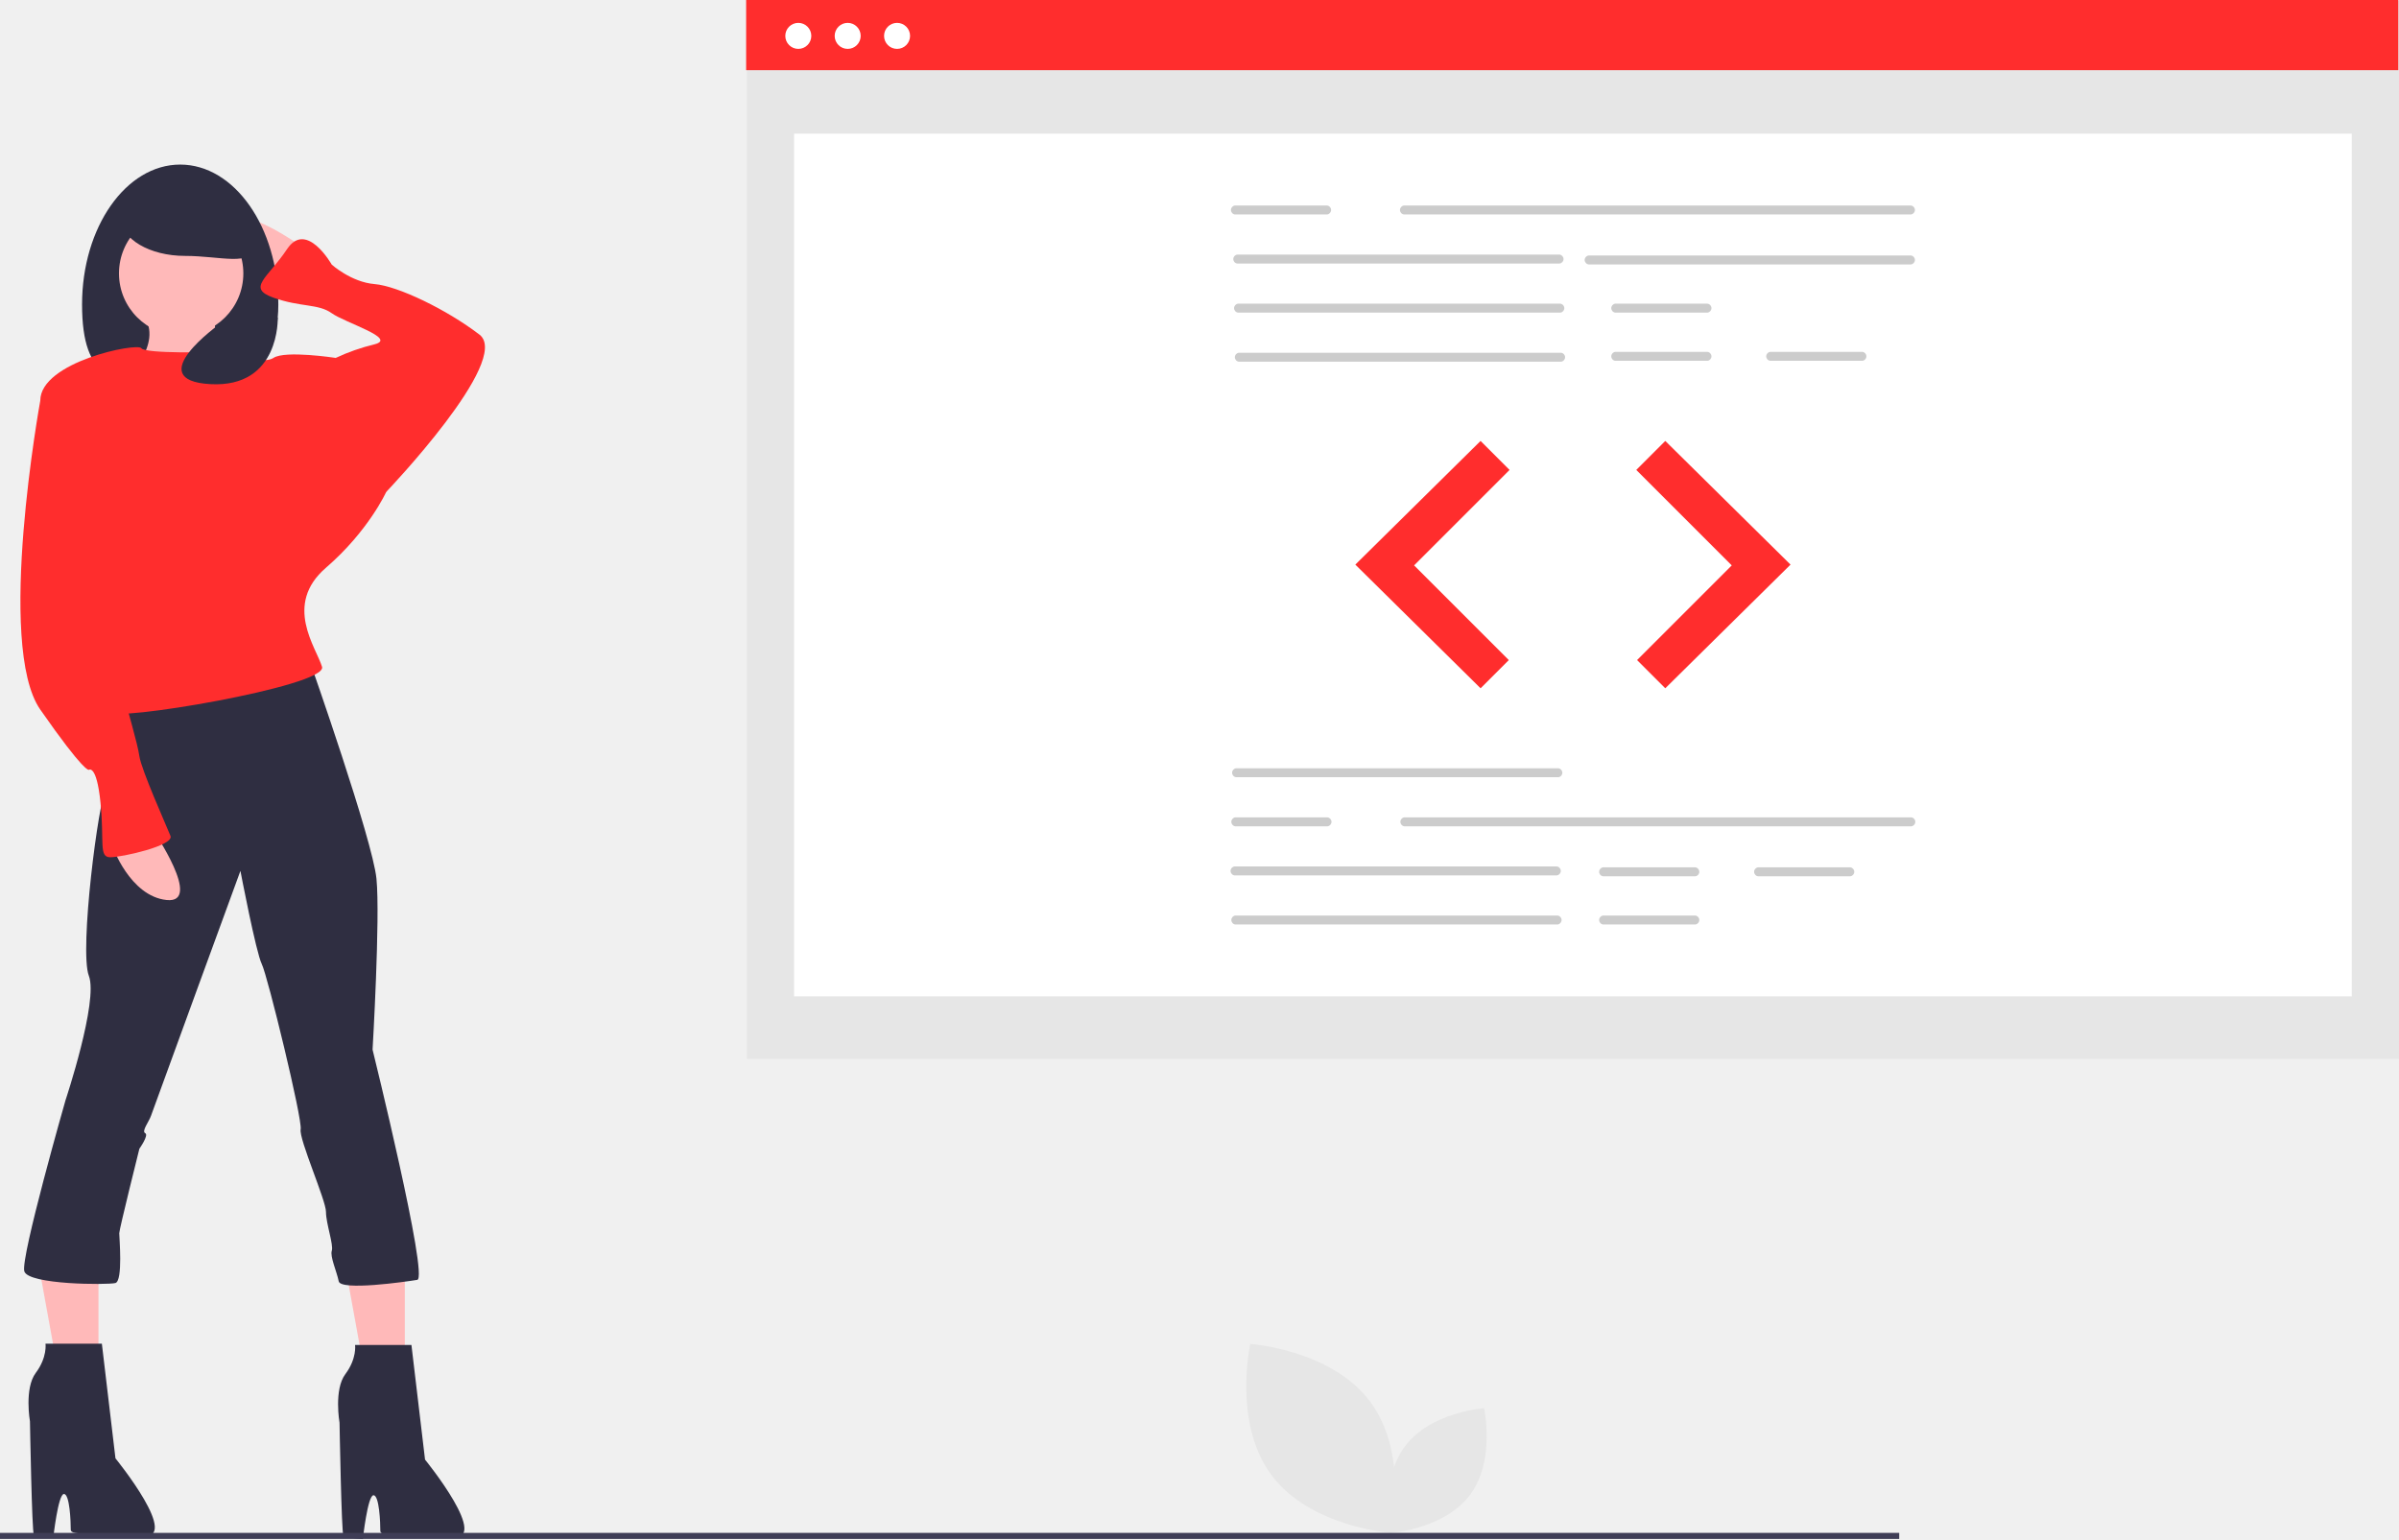
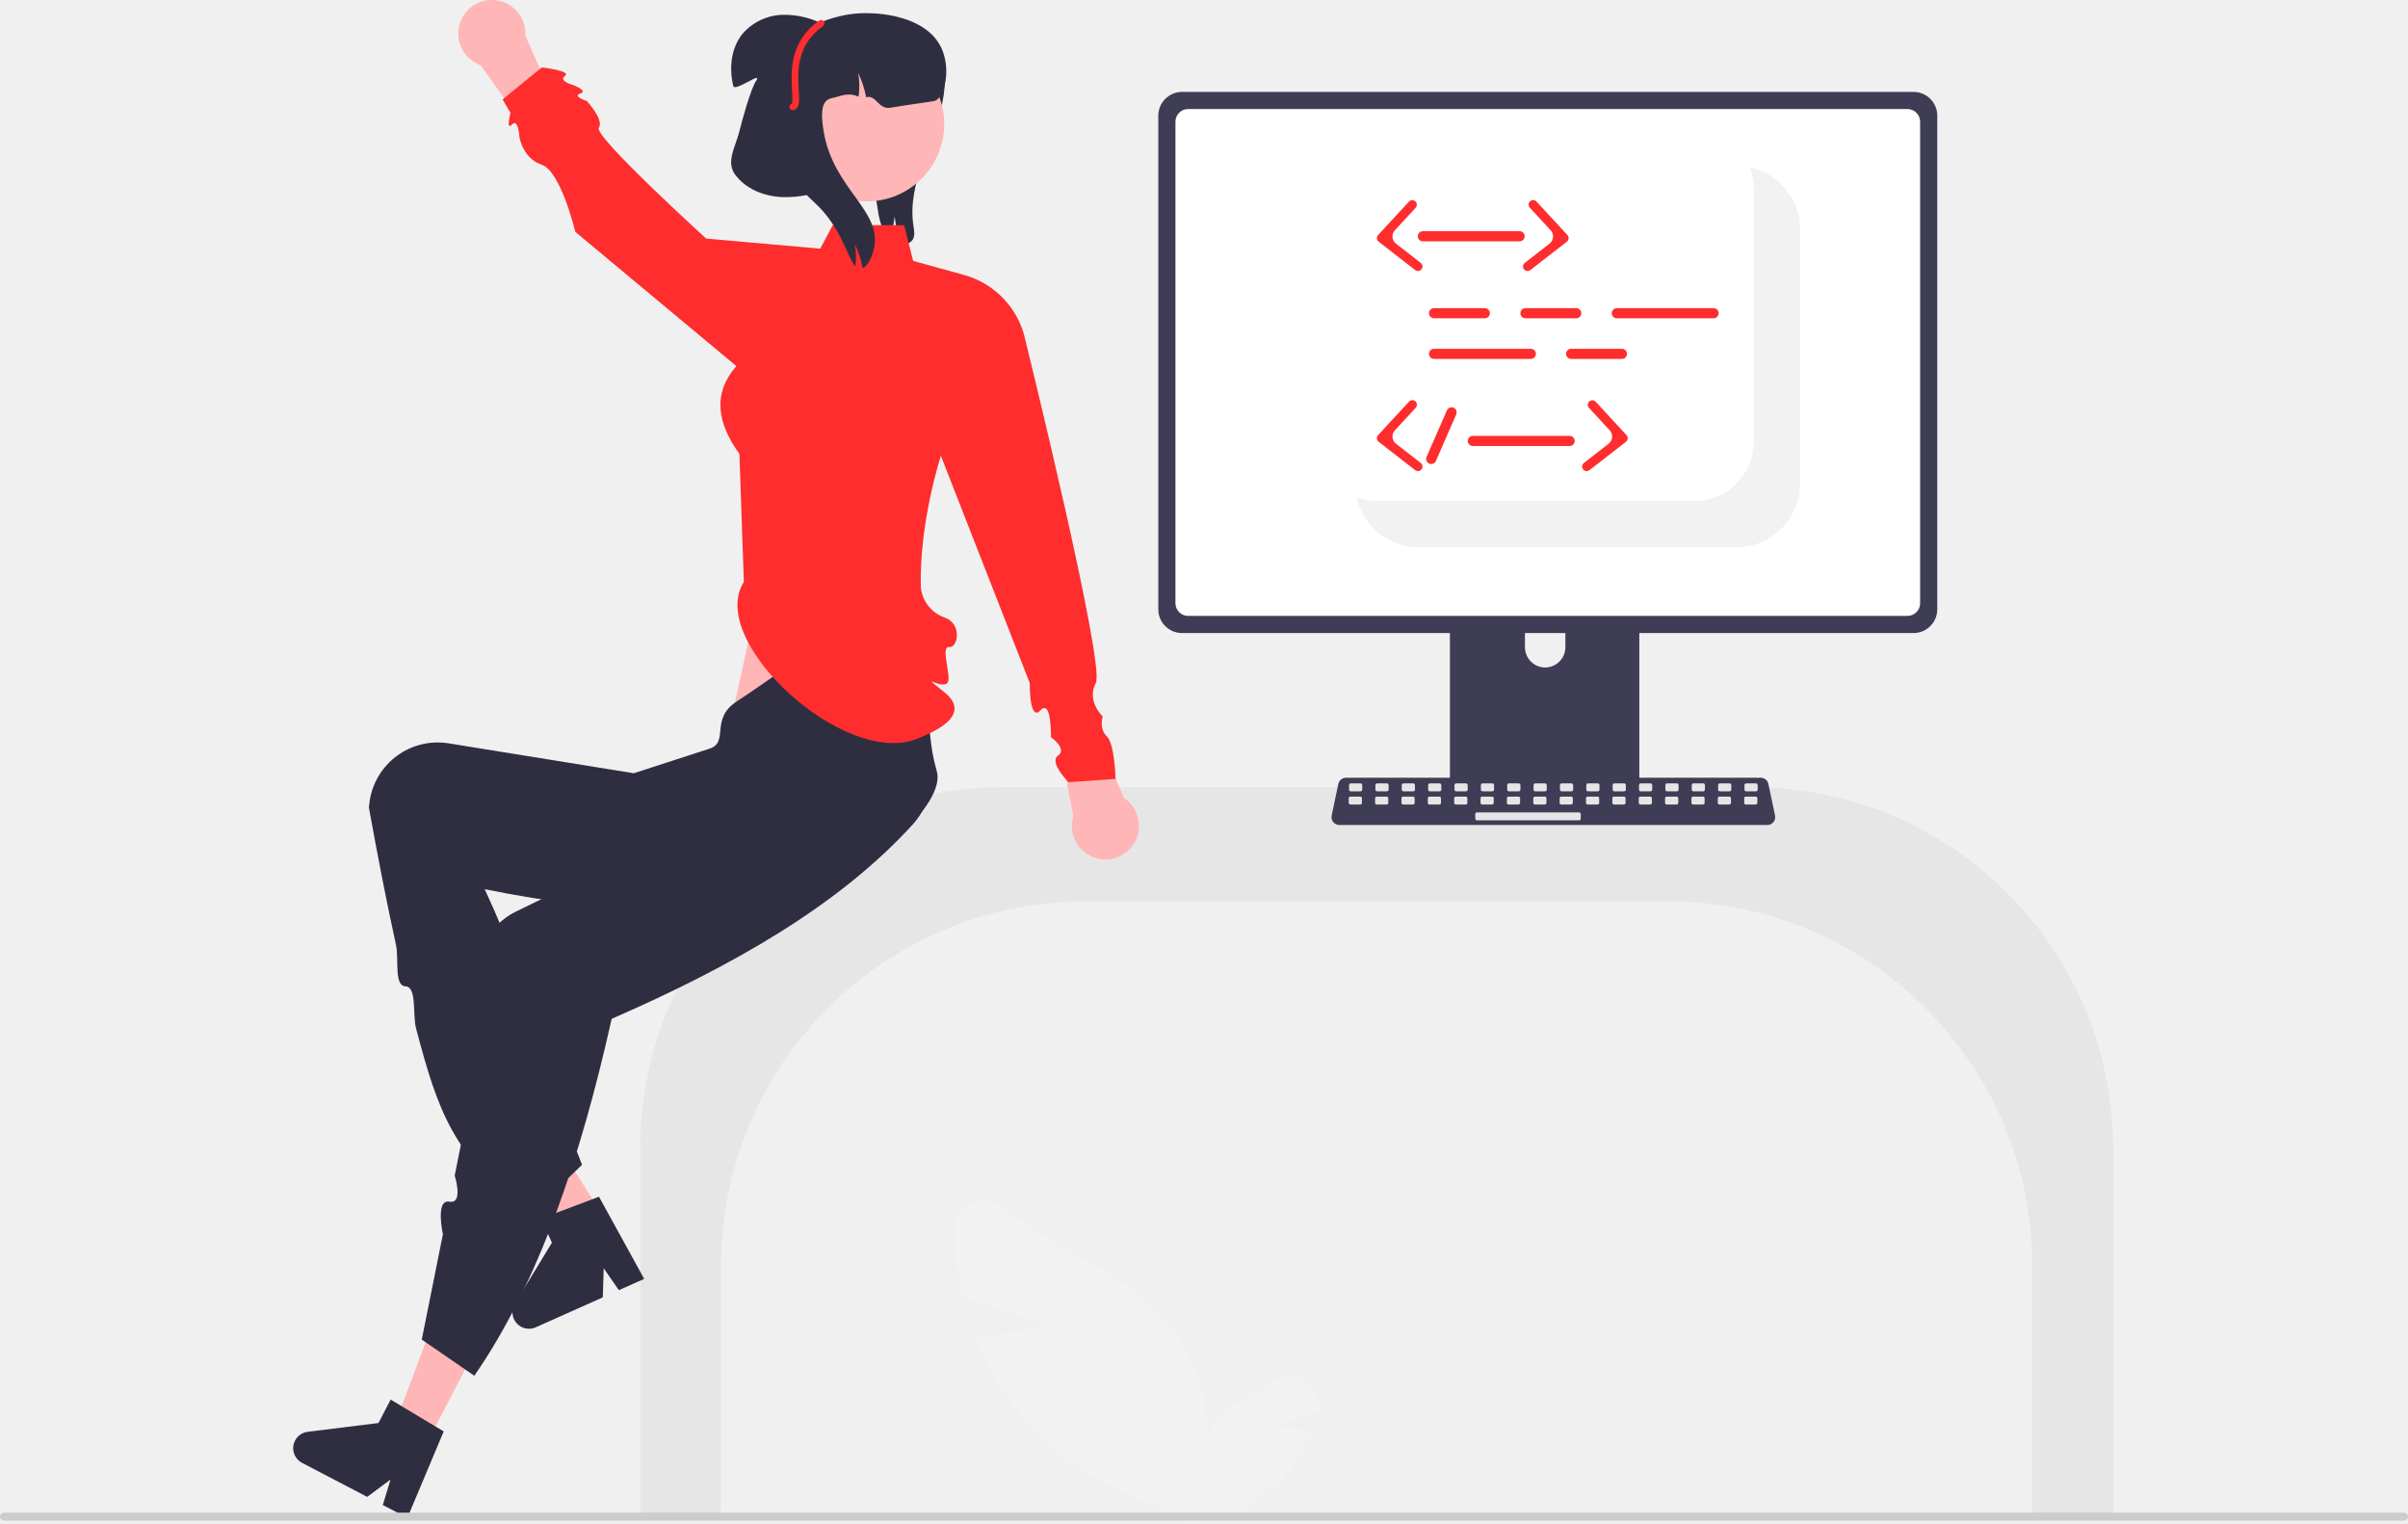
- <svg xmlns="http://www.w3.org/2000/svg" id="b8c64dc2-e86a-49bc-92bf-164106d9e7fb" data-name="Layer 1" width="887.873" height="569.68" viewBox="0 0 887.873 569.68">
-   <rect x="276.411" y="0.347" width="611.461" height="391.607" fill="#e6e6e6" />
-   <rect x="293.896" y="49.464" width="576.492" height="319.322" fill="#fff" />
-   <rect x="276.15" width="611.461" height="25.977" fill="#FF2D2D" />
-   <circle cx="295.454" cy="13.281" r="4.815" fill="#fff" />
-   <circle cx="313.73" cy="13.281" r="4.815" fill="#fff" />
-   <circle cx="332.005" cy="13.281" r="4.815" fill="#fff" />
-   <path d="M863.33,244.533H675.643a1.666,1.666,0,0,1,0-3.303H863.33a1.666,1.666,0,0,1,0,3.303Z" transform="translate(-156.0636 -165.16)" fill="#ccc" />
-   <path d="M733.282,262.7H613.95a1.666,1.666,0,0,1,0-3.303H733.282a1.666,1.666,0,0,1,0,3.303Z" transform="translate(-156.0636 -165.16)" fill="#ccc" />
-   <path d="M863.33,263.03H743.999a1.666,1.666,0,0,1,0-3.303h119.332a1.666,1.666,0,0,1,0,3.303Z" transform="translate(-156.0636 -165.16)" fill="#ccc" />
-   <path d="M733.571,280.867H614.24a1.666,1.666,0,0,1,0-3.303H733.571a1.666,1.666,0,0,1,0,3.303Z" transform="translate(-156.0636 -165.16)" fill="#ccc" />
-   <path d="M733.861,299.035H614.529a1.666,1.666,0,0,1,0-3.303H733.861a1.666,1.666,0,0,1,0,3.303Z" transform="translate(-156.0636 -165.16)" fill="#ccc" />
-   <path d="M788.024,280.867H753.846a1.666,1.666,0,0,1,0-3.303h34.178a1.666,1.666,0,0,1,0,3.303Z" transform="translate(-156.0636 -165.16)" fill="#ccc" />
-   <path d="M788.024,298.705H753.846a1.666,1.666,0,0,1,0-3.303h34.178a1.666,1.666,0,0,1,0,3.303Z" transform="translate(-156.0636 -165.16)" fill="#ccc" />
-   <path d="M845.373,298.705h-34.178a1.666,1.666,0,0,1,0-3.303h34.178a1.666,1.666,0,0,1,0,3.303Z" transform="translate(-156.0636 -165.16)" fill="#ccc" />
-   <path d="M647.259,244.533h-34.178a1.666,1.666,0,0,1,0-3.303h34.178a1.666,1.666,0,0,1,0,3.303Z" transform="translate(-156.0636 -165.16)" fill="#ccc" />
-   <path d="M732.847,452.838H613.515a1.666,1.666,0,0,1,0-3.303h119.332a1.666,1.666,0,0,1,0,3.303Z" transform="translate(-156.0636 -165.16)" fill="#ccc" />
-   <path d="M732.268,489.173H612.936a1.666,1.666,0,0,1,0-3.303h119.332a1.666,1.666,0,0,1,0,3.303Z" transform="translate(-156.0636 -165.16)" fill="#ccc" />
-   <path d="M732.558,507.341H613.226a1.666,1.666,0,0,1,0-3.303h119.332a1.666,1.666,0,0,1,0,3.303Z" transform="translate(-156.0636 -165.16)" fill="#ccc" />
-   <path d="M783.534,489.504H749.357a1.666,1.666,0,0,1,0-3.303h34.178a1.666,1.666,0,0,1,0,3.303Z" transform="translate(-156.0636 -165.16)" fill="#ccc" />
-   <path d="M783.534,507.341H749.357a1.666,1.666,0,0,1,0-3.303h34.178a1.666,1.666,0,0,1,0,3.303Z" transform="translate(-156.0636 -165.16)" fill="#ccc" />
-   <path d="M840.883,489.504H806.706a1.666,1.666,0,0,1,0-3.303h34.178a1.666,1.666,0,0,1,0,3.303Z" transform="translate(-156.0636 -165.16)" fill="#ccc" />
-   <path d="M863.475,471.006H675.788a1.666,1.666,0,0,1,0-3.303H863.475a1.666,1.666,0,0,1,0,3.303Z" transform="translate(-156.0636 -165.16)" fill="#ccc" />
-   <path d="M647.403,471.006h-34.178a1.666,1.666,0,0,1,0-3.303h34.178a1.666,1.666,0,0,1,0,3.303Z" transform="translate(-156.0636 -165.16)" fill="#ccc" />
-   <polygon points="547.965 163.221 501.622 208.985 547.965 254.748 558.392 244.321 523.345 209.274 558.681 173.938 547.965 163.221" fill="#e6e6e6" />
-   <polygon points="616.32 163.221 662.662 208.985 616.32 254.748 605.893 244.321 640.939 209.274 605.603 173.938 616.32 163.221" fill="#e6e6e6" />
-   <polygon points="547.965 163.221 501.622 208.985 547.965 254.748 558.392 244.321 523.345 209.274 558.681 173.938 547.965 163.221" fill="#FF2D2D" />
-   <polygon points="616.32 163.221 662.662 208.985 616.32 254.748 605.893 244.321 640.939 209.274 605.603 173.938 616.32 163.221" fill="#FF2D2D" />
-   <path d="M626.667,711.195c14.42,19.311,44.352,21.344,44.352,21.344s6.554-29.277-7.866-48.588-44.352-21.344-44.352-21.344S612.247,691.884,626.667,711.195Z" transform="translate(-156.0636 -165.16)" fill="#e6e6e6" />
-   <path d="M700.123,718.455c-9.515,12.743-29.267,14.084-29.267,14.084s-4.324-19.319,5.191-32.062,29.267-14.084,29.267-14.084S709.638,705.712,700.123,718.455Z" transform="translate(-156.0636 -165.16)" fill="#e6e6e6" />
-   <polygon points="149.825 460.994 149.825 511.12 135.503 511.12 125.956 458.607 149.825 460.994" fill="#ffb9b9" />
-   <polygon points="36.445 460.994 36.445 511.12 22.124 511.12 12.576 458.607 36.445 460.994" fill="#ffb9b9" />
-   <path d="M268.061,256.642s-23.014-16.541-25.891-8.63S259.431,270.307,259.431,270.307Z" transform="translate(-156.0636 -165.16)" fill="#ffb9b9" />
-   <path d="M186.433,277.858c0,28.598,12.313,29.487,32.371,29.487s40.267-.889,40.267-29.487-16.261-51.782-36.319-51.782S186.433,249.26,186.433,277.858Z" transform="translate(-156.0636 -165.16)" fill="#2f2e41" />
-   <path d="M235.698,277.499s-2.877,21.576,10.788,23.014-44.59,5.753-44.59,5.753,15.103-13.665,7.192-24.452S235.698,277.499,235.698,277.499Z" transform="translate(-156.0636 -165.16)" fill="#ffb9b9" />
-   <path d="M308.336,662.983l5.034,42.432s25.172,30.925,9.349,28.768-25.891.459-25.891-2.418-.372-13.155-2.53-13.155-3.943,16.23-3.943,16.23-6.473-.49-7.192-1.209-1.438-41.88-1.438-41.88-2.158-12.226,2.158-17.98,3.596-10.788,3.596-10.788Z" transform="translate(-156.0636 -165.16)" fill="#2f2e41" />
-   <path d="M193.763,662.517l5.034,42.432s25.172,30.925,9.349,28.768-25.891.459-25.891-2.418-.372-13.155-2.53-13.155-3.943,16.23-3.943,16.23-6.473-.49-7.192-1.209-1.438-41.88-1.438-41.88-2.158-12.226,2.158-17.98,3.596-10.788,3.596-10.788Z" transform="translate(-156.0636 -165.16)" fill="#2f2e41" />
-   <path d="M270.938,410.548s23.014,65.446,24.452,79.83-1.438,63.289-1.438,63.289,20.856,84.499,16.541,85.218-28.346,4.129-29.065.533-3.283-9.163-2.564-11.321S276.707,618.028,276.707,613.713s-10.084-26.964-9.365-30.559-12.226-56.816-14.384-61.131-7.911-34.521-7.911-34.521-32.363,88.46-33.083,90.618-3.596,5.754-2.158,6.473-2.158,5.754-2.158,5.754-7.452,29.84-7.452,31.279,1.438,17.719-1.438,18.438-32.261.673-33.7-4.361,15.261-63.336,15.261-63.336,12.226-36.679,8.63-46.028,3.596-65.446,6.473-69.761,3.596-30.206,3.596-30.206Z" transform="translate(-156.0636 -165.16)" fill="#2f2e41" />
-   <circle cx="67.048" cy="101.191" r="23.014" fill="#ffb9b9" />
-   <path d="M235.698,295.478s-25.891.719-27.329-1.438-37.398,5.034-37.398,19.418,20.856,70.48,20.856,70.48,7.911,40.275,5.753,44.59,79.83-9.349,77.672-16.541-14.384-23.014,1.438-36.679,22.295-28.048,22.295-28.048l-18.699-49.624s-18.699-2.877-23.014,0S235.698,295.478,235.698,295.478Z" transform="translate(-156.0636 -165.16)" fill="#FF2D2D" />
-   <path d="M293.952,350.856l5.034-3.596s46.747-48.905,34.521-58.254S303.301,271.026,294.671,270.307s-15.822-7.192-15.822-7.192-9.349-16.541-16.541-5.753-15.103,14.384-5.034,17.98,16.541,2.158,21.576,5.754,24.452,9.349,15.822,11.507a77.195,77.195,0,0,0-14.384,5.034L270.938,314.177Z" transform="translate(-156.0636 -165.16)" fill="#FF2D2D" />
-   <path d="M212.684,472.399s18.699,27.329,5.034,25.891-20.137-20.137-20.137-20.137Z" transform="translate(-156.0636 -165.16)" fill="#ffb9b9" />
-   <path d="M176.005,309.862l-5.034,3.596s-16.541,90.618,0,114.351,17.98,22.295,17.98,22.295,2.877-2.158,4.315,12.226-.719,20.137,3.596,20.137,23.733-4.315,22.295-7.911-10.788-24.452-11.507-29.487-4.315-16.541-5.753-23.014,6.473-10.069,2.877-23.733-8.63-38.117-8.63-43.151S176.005,309.862,176.005,309.862Z" transform="translate(-156.0636 -165.16)" fill="#FF2D2D" />
-   <path d="M200.817,245.854c0,7.745,10.626,14.024,23.733,14.024s25.172,4.149,25.172-3.596-12.064-24.452-25.172-24.452S200.817,238.109,200.817,245.854Z" transform="translate(-156.0636 -165.16)" fill="#2f2e41" />
-   <path d="M258.856,282.712s.969,26.071-24.939,24.633,3.501-22.285,3.501-22.285Z" transform="translate(-156.0636 -165.16)" fill="#2f2e41" />
-   <rect y="567.379" width="702.906" height="2.241" fill="#3f3d56" />
+ <svg xmlns="http://www.w3.org/2000/svg" data-name="Layer 1" width="717.67" height="453.964" viewBox="0 0 717.67 453.964">
+   <path d="M527.601,309.438a3.827,3.827,0,0,1-4.314,1.257,5.829,5.829,0,0,1-.679-.248,28.826,28.826,0,0,0-.367-7.989,21.362,21.362,0,0,1-1.64,6.57,8.911,8.911,0,0,1-1.76-2.513,22.425,22.425,0,0,1-1.603-6.046c-1.204-7.088-2.393-14.462-.428-21.389,2.879-10.119,11.957-17.393,15.749-27.211l1.868-1.677c3.198,5.445,3.339,12.212,2.036,18.387-1.297,6.187-3.909,11.994-5.975,17.96s-3.613,12.313-2.655,18.556C528.054,306.566,528.39,308.181,527.601,309.438Z" transform="translate(-255.6148 -237.9612)" fill="#2f2e41" />
+   <polygon points="230.469 157.098 218.295 212.779 271.469 230.098 263.65 157.098 230.469 157.098" fill="#ffb6b6" />
+   <path d="M861.314,690.559h24.096V580.09A107.653,107.653,0,0,0,777.879,472.559H553.94A107.653,107.653,0,0,0,446.41,580.09V690.559h24.096V615.09A108.654,108.654,0,0,1,579.036,506.559H752.783A108.654,108.654,0,0,1,861.314,615.09Z" transform="translate(-255.6148 -237.9612)" fill="#e6e6e6" />
+   <path d="M568.509,632.767l-25.68-7.775a88.484,88.484,0,0,1-2.509-20.963,8.399,8.399,0,0,1,13.815-6.355c13.773,11.814,33.948,18.118,46.968,31.58a52.073,52.073,0,0,1,13.888,42.946l5.621,18.181a87.259,87.259,0,0,1-63.977-35.285,84.287,84.287,0,0,1-10.122-18.565C557.405,635.296,568.509,632.767,568.509,632.767Z" transform="translate(-255.6148 -237.9612)" fill="#f2f2f2" />
+   <path d="M635.438,662.54l13.098-3.966q.025-.104.05-.209a8.409,8.409,0,0,0-12.483-9.094c-5.946,3.532-12.548,6.573-17.289,11.476a26.559,26.559,0,0,0-7.083,21.904l-2.867,9.273a44.505,44.505,0,0,0,32.63-17.996,42.989,42.989,0,0,0,5.162-9.469C641.101,663.83,635.438,662.54,635.438,662.54Z" transform="translate(-255.6148 -237.9612)" fill="#f2f2f2" />
+   <path d="M741.463,391.091H690.458a2.721,2.721,0,0,0-2.717,2.724v80.574h56.447V393.815A2.723,2.723,0,0,0,741.463,391.091Zm-25.331,45.781a6.051,6.051,0,0,1-6.023-6.023v-9.293a6.023,6.023,0,0,1,12.046,0v9.293a6.051,6.051,0,0,1-6.023,6.023Z" transform="translate(-255.6148 -237.9612)" fill="#3f3d56" />
+   <path d="M825.924,265.347H607.895a7.078,7.078,0,0,0-7.066,7.066V419.54a7.073,7.073,0,0,0,7.066,7.066h218.029a7.073,7.073,0,0,0,7.066-7.066V272.413A7.078,7.078,0,0,0,825.924,265.347Z" transform="translate(-255.6148 -237.9612)" fill="#3f3d56" />
+   <path d="M824.104,270.45H609.717a3.787,3.787,0,0,0-3.779,3.787V417.718a3.786,3.786,0,0,0,3.779,3.779H824.104a3.786,3.786,0,0,0,3.779-3.779V274.237A3.787,3.787,0,0,0,824.104,270.45Z" transform="translate(-255.6148 -237.9612)" fill="#fff" />
+   <path d="M687.565,471.812v7.774a1.523,1.523,0,0,0,1.52,1.52h53.758a1.527,1.527,0,0,0,1.52-1.52V471.812Z" transform="translate(-255.6148 -237.9612)" fill="#3f3d56" />
+   <path d="M782.345,483.811H654.796a2.346,2.346,0,0,1-2.296-2.83l1.979-9.4a2.356,2.356,0,0,1,2.296-1.863H780.366a2.356,2.356,0,0,1,2.296,1.863l1.979,9.4a2.346,2.346,0,0,1-2.296,2.83Z" transform="translate(-255.6148 -237.9612)" fill="#3f3d56" />
+   <rect x="402.066" y="233.45" width="3.928" height="2.357" rx="0.488" fill="#e6e6e6" />
+   <rect x="409.923" y="233.45" width="3.928" height="2.357" rx="0.488" fill="#e6e6e6" />
+   <rect x="417.779" y="233.45" width="3.928" height="2.357" rx="0.488" fill="#e6e6e6" />
+   <rect x="425.636" y="233.45" width="3.928" height="2.357" rx="0.488" fill="#e6e6e6" />
+   <rect x="433.493" y="233.45" width="3.928" height="2.357" rx="0.488" fill="#e6e6e6" />
+   <rect x="441.35" y="233.45" width="3.928" height="2.357" rx="0.488" fill="#e6e6e6" />
+   <rect x="449.207" y="233.45" width="3.928" height="2.357" rx="0.488" fill="#e6e6e6" />
+   <rect x="457.063" y="233.45" width="3.928" height="2.357" rx="0.488" fill="#e6e6e6" />
+   <rect x="464.92" y="233.45" width="3.928" height="2.357" rx="0.488" fill="#e6e6e6" />
+   <rect x="472.777" y="233.45" width="3.928" height="2.357" rx="0.488" fill="#e6e6e6" />
+   <rect x="480.634" y="233.45" width="3.928" height="2.357" rx="0.488" fill="#e6e6e6" />
+   <rect x="488.49" y="233.45" width="3.928" height="2.357" rx="0.488" fill="#e6e6e6" />
+   <rect x="496.347" y="233.45" width="3.928" height="2.357" rx="0.488" fill="#e6e6e6" />
+   <rect x="504.204" y="233.45" width="3.928" height="2.357" rx="0.488" fill="#e6e6e6" />
+   <rect x="512.061" y="233.45" width="3.928" height="2.357" rx="0.488" fill="#e6e6e6" />
+   <rect x="519.917" y="233.45" width="3.928" height="2.357" rx="0.488" fill="#e6e6e6" />
+   <rect x="401.973" y="237.378" width="3.928" height="2.357" rx="0.488" fill="#e6e6e6" />
+   <rect x="409.83" y="237.378" width="3.928" height="2.357" rx="0.488" fill="#e6e6e6" />
+   <rect x="417.687" y="237.378" width="3.928" height="2.357" rx="0.488" fill="#e6e6e6" />
+   <rect x="425.543" y="237.378" width="3.928" height="2.357" rx="0.488" fill="#e6e6e6" />
+   <rect x="433.4" y="237.378" width="3.928" height="2.357" rx="0.488" fill="#e6e6e6" />
+   <rect x="441.257" y="237.378" width="3.928" height="2.357" rx="0.488" fill="#e6e6e6" />
+   <rect x="449.114" y="237.378" width="3.928" height="2.357" rx="0.488" fill="#e6e6e6" />
+   <rect x="456.97" y="237.378" width="3.928" height="2.357" rx="0.488" fill="#e6e6e6" />
+   <rect x="464.827" y="237.378" width="3.928" height="2.357" rx="0.488" fill="#e6e6e6" />
+   <rect x="472.684" y="237.378" width="3.928" height="2.357" rx="0.488" fill="#e6e6e6" />
+   <rect x="480.541" y="237.378" width="3.928" height="2.357" rx="0.488" fill="#e6e6e6" />
+   <rect x="488.398" y="237.378" width="3.928" height="2.357" rx="0.488" fill="#e6e6e6" />
+   <rect x="496.254" y="237.378" width="3.928" height="2.357" rx="0.488" fill="#e6e6e6" />
+   <rect x="504.111" y="237.378" width="3.928" height="2.357" rx="0.488" fill="#e6e6e6" />
+   <rect x="511.968" y="237.378" width="3.928" height="2.357" rx="0.488" fill="#e6e6e6" />
+   <rect x="519.825" y="237.378" width="3.928" height="2.357" rx="0.488" fill="#e6e6e6" />
+   <rect x="439.686" y="242.092" width="31.427" height="2.357" rx="0.488" fill="#e6e6e6" />
+   <path d="M792.138,306.469v75.52a19.073,19.073,0,0,1-19.07,19.07h-94.52a19.081,19.081,0,0,1-17.51-11.49,17.984,17.984,0,0,1-1.13-3.51,17.367,17.367,0,0,0,6.3,1.17h94.52a17.605,17.605,0,0,0,17.58-17.58v-75.52a17.368,17.368,0,0,0-1.17-6.3,17.988,17.988,0,0,1,3.51,1.13A19.081,19.081,0,0,1,792.138,306.469Z" transform="translate(-255.6148 -237.9612)" fill="#f2f2f2" />
+   <polygon points="183.897 368.973 174.522 374.778 146.903 340.828 160.739 332.262 183.897 368.973" fill="#ffb6b6" />
+   <path d="M447.605,619.06l-7.541,3.367-4.524-6.519-.269,8.659-20.001,8.929a4.924,4.924,0,0,1-6.214-7.056l11.048-18.162-3.213-7.198,17.248-6.497Z" transform="translate(-255.6148 -237.9612)" fill="#2f2e41" />
+   <path d="M413.25,600.403l15.834-15.344c-11.764-29.029-12.704-47.022-29.012-82.131,38.693,7.914,66.356,7.433,98.356.337,10.833-2.365,38.786-23.956,36.487-35.027q-.161-.776-.381-1.538c-3.435-11.711-1.016-29.646-8.451-42.642-13.755-5.186-34.653,12.326-51,23-7.883,5.147-2.112,12.161-8,14l-22.569,7.326-55.373-8.943a20.511,20.511,0,0,0-23.376,17.359q-.141.902-.204,1.813c2.548,14.103,5.204,27.837,8.063,40.873.923,4.208-.635,12.275,2.836,12.395s2.073,8.464,3.154,12.543C386.269,569.54,390.477,581.694,413.25,600.403Z" transform="translate(-255.6148 -237.9612)" fill="#2f2e41" />
+   <polygon points="127.329 429.745 117.562 424.647 133.015 383.711 147.43 391.235 127.329 429.745" fill="#ffb6b6" />
+   <path d="M381.316,637.145l15.661,10.783c19.195-27.76,31.658-64.854,40.939-106.36,36.139-15.765,67.761-33.801,89.796-57.993a20.915,20.915,0,0,0-1.209-29.095q-.578-.542-1.196-1.039c-9.545-7.603-30.743-3.228-44.292-9.583l-24.204,33.5,2.782,7.803-8.42,4.099-7.109,3.461-8.138,3.962L409.248,509.669a20.484,20.484,0,0,0-9.089,27.629q.404.818.878,1.6l-9.908,49.36s2.726,8.593-1.563,7.789-1.952,9.725-1.952,9.725Z" transform="translate(-255.6148 -237.9612)" fill="#2f2e41" />
+   <path d="M377.029,690.267l-7.321-3.821,2.301-7.594-6.955,5.165-19.418-10.135a4.924,4.924,0,0,1,1.673-9.252l21.096-2.616,3.647-6.988,15.802,9.486Z" transform="translate(-255.6148 -237.9612)" fill="#2f2e41" />
+   <path d="M590.506,475.665l-11.423-27.606-9,5,5.435,28.082a10.001,10.001,0,1,0,14.988-5.476Z" transform="translate(-255.6148 -237.9612)" fill="#ffb6b6" />
+   <path d="M398.823,257.368l17.381,24.3,7.633-6.909L412.18,248.638a10.001,10.001,0,1,0-13.357,8.73Z" transform="translate(-255.6148 -237.9612)" fill="#ffb6b6" />
+   <path d="M477.312,411.382c-11.274,17.486,30.028,55.586,51.772,46.677,3.807-1.56,16.904-6.713,7.952-13.856s1.038.851,1.274-3.799c.158-3.109-2.249-9.929.262-9.637s3.953-6.971-1.517-8.822a10.618,10.618,0,0,1-7-9c-.523-19.167,5.968-39.177,5.968-39.177l26.498,67.735s-.196,11.719,3.183,8.137,3.133,8.009,3.133,8.009,5.025,3.507,2.135,5.458,3.111,7.952,3.111,7.952l14-1s-.219-10.4-2.61-12.7-1.216-5.919-1.216-5.919-4.928-4.584-2.051-9.983-20.951-101.961-20.951-101.961a25.72,25.72,0,0,0-18.366-19.62l-15.121-4.163-2.685-10.653H503.792l-3.709,7-34-3s-33.643-30.61-32-33-3.573-7.986-3.573-7.986-4.454-1.458-1.941-2.236-2.237-2.578-2.237-2.578-4.4-1.156-2.325-2.678-6.925-2.522-6.925-2.522l-11.677,9.528,2.36,4.002s-1.439,5.449.439,3.46,2.232,3.784,2.232,3.784.959,6.322,6.646,8.227,10,20,10,20l48,40c-7.311,8.391-5.571,17.166.906,26.142Z" transform="translate(-255.6148 -237.9612)" fill="#ff2d2d" />
+   <circle cx="258.343" cy="36.964" r="23.056" fill="#ffb6b6" />
+   <path d="M534.083,268.059c-.59.17-9.25,1.3-13,2-3.68.69-4.32-4-7.33-3.12a.127.127,0,0,0-.01-.06,28.344,28.344,0,0,0-2.37-7.17,21.178,21.178,0,0,1,.17,6.6.984.984,0,0,1-.02.17c-.01.1-.03.19-.04.29-3.18-1.4-5.2-.15-7.4.29-2.46.49-4.38,1.57-3,10,2.83,17.34,17.55,23.53,15,35-.5,2.27-1.76,5.11-3.34,5.82a28.344,28.344,0,0,0-2.37-7.17,21.178,21.178,0,0,1,.17,6.6c-2.45-2.65-4.22-11.91-12.46-19.25-2.03-1.8-12.2-12.48-13.42-15a32.136,32.136,0,0,1,.54,6.11,29.416,29.416,0,0,1-.28,4.1,1.151,1.151,0,0,1-.03.26c-.01.16-.04.3-.06.45-.02.17-.05.33-.08.5-3.33-.48-6.28-1.06-7.67-2.42-6.76-6.58,1.49-19.4,6-31,6.45-16.61,25.18-18.82,27-19,8.02-.81,21.57.91,26,10C539.183,258.429,537.203,267.159,534.083,268.059Z" transform="translate(-255.6148 -237.9612)" fill="#2f2e41" />
+   <path d="M485.468,271.808l16.701-25.98a25.612,25.612,0,0,0-13.188-3.46,16.419,16.419,0,0,0-12.109,5.711c-3.411,4.239-3.996,10.232-2.718,15.521C474.595,265.427,483,259,481,262c-1.642,2.349-4.327,12.222-5,15-1.084,4.472-4.063,9.062-1.409,12.821,3.139,4.444,8.74,6.654,14.177,6.878s10.788-1.282,15.954-2.989Z" transform="translate(-255.6148 -237.9612)" fill="#2f2e41" />
+   <path d="M491.886,270.783a1,1,0,0,1-.273-1.962c.262-.433.155-2.253.068-3.725-.325-5.524-.87-14.769,8.106-21.01a1.0 1,0,0,1,1.142,1.642c-8.055,5.601-7.571,13.815-7.251,19.25.183,3.107.315,5.352-1.57,5.779A.994.994,0,0,1,491.886,270.783Z" transform="translate(-255.6148 -237.9612)" fill="#ff2d2d" />
+   <path d="M255.615,689.912a1.186,1.186,0,0,0,1.183,1.19H972.095a1.19,1.19,0,0,0,0-2.38h-715.29a1.186,1.186,0,0,0-1.19,1.183Z" transform="translate(-255.6148 -237.9612)" fill="#ccc" />
+   <path d="M698.15,332.811H683.017a1.513,1.513,0,0,1,0-3.026h15.132a1.513,1.513,0,0,1,0,3.026Z" transform="translate(-255.6148 -237.9612)" fill="#ff2d2d" />
+   <path d="M725.387,332.811H710.255a1.513,1.513,0,1,1,0-3.026h15.132a1.513,1.513,0,1,1,0,3.026Z" transform="translate(-255.6148 -237.9612)" fill="#ff2d2d" />
+   <path d="M739.006,344.916H723.874a1.513,1.513,0,1,1,0-3.026h15.132a1.513,1.513,0,1,1,0,3.026Z" transform="translate(-255.6148 -237.9612)" fill="#ff2d2d" />
+   <path d="M711.852,344.916H683.017a1.513,1.513,0,0,1,0-3.026H711.852a1.513,1.513,0,0,1,0,3.026Z" transform="translate(-255.6148 -237.9612)" fill="#ff2d2d" />
+   <path d="M766.327,332.811H737.493a1.513,1.513,0,0,1,0-3.026h28.834a1.513,1.513,0,1,1,0,3.026Z" transform="translate(-255.6148 -237.9612)" fill="#ff2d2d" />
+   <path d="M708.509,309.887H679.675a1.513,1.513,0,1,1,0-3.026h28.834a1.513,1.513,0,1,1,0,3.026Z" transform="translate(-255.6148 -237.9612)" fill="#ff2d2d" />
+   <path d="M710.88,318.727a1.355,1.355,0,0,1-.832-2.425l7.383-5.739a2.714,2.714,0,0,0,.328-3.984l-6.199-6.711a1.355,1.355,0,1,1,1.99-1.839l9.205,9.965a1.355,1.355,0,0,1-.163,1.99l-10.881,8.458A1.351,1.351,0,0,1,710.88,318.727Z" transform="translate(-255.6148 -237.9612)" fill="#ff2d2d" />
+   <path d="M678.216,318.727a1.355,1.355,0,0,0,.832-2.425l-7.383-5.739a2.714,2.714,0,0,1-.328-3.984l6.199-6.711a1.355,1.355,0,0,0-1.99-1.839l-9.205,9.965a1.355,1.355,0,0,0,.163,1.99l10.881,8.458A1.351,1.351,0,0,0,678.216,318.727Z" transform="translate(-255.6148 -237.9612)" fill="#ff2d2d" />
+   <path d="M723.416,370.867H694.581a1.513,1.513,0,0,1,0-3.026h28.834a1.513,1.513,0,0,1,0,3.026Z" transform="translate(-255.6148 -237.9612)" fill="#ff2d2d" />
+   <path d="M728.497,378.352a1.355,1.355,0,0,1-.832-2.425l7.383-5.739a2.714,2.714,0,0,0,.328-3.984l-6.199-6.711a1.355,1.355,0,0,1,1.99-1.839l9.205,9.965a1.355,1.355,0,0,1-.163,1.99l-10.881,8.458A1.351,1.351,0,0,1,728.497,378.352Z" transform="translate(-255.6148 -237.9612)" fill="#ff2d2d" />
+   <path d="M678.216,378.352a1.355,1.355,0,0,0,.832-2.425l-7.383-5.739a2.714,2.714,0,0,1-.328-3.984l6.199-6.711a1.355,1.355,0,1,0-1.99-1.839l-9.205,9.965a1.355,1.355,0,0,0,.163,1.99l10.881,8.458A1.351,1.351,0,0,0,678.216,378.352Z" transform="translate(-255.6148 -237.9612)" fill="#ff2d2d" />
+   <path d="M680.789,374.113l6.061-13.865a1.513,1.513,0,0,1,2.773,1.212l-6.061,13.865a1.513,1.513,0,1,1-2.773-1.212Z" transform="translate(-255.6148 -237.9612)" fill="#ff2d2d" />
</svg>
